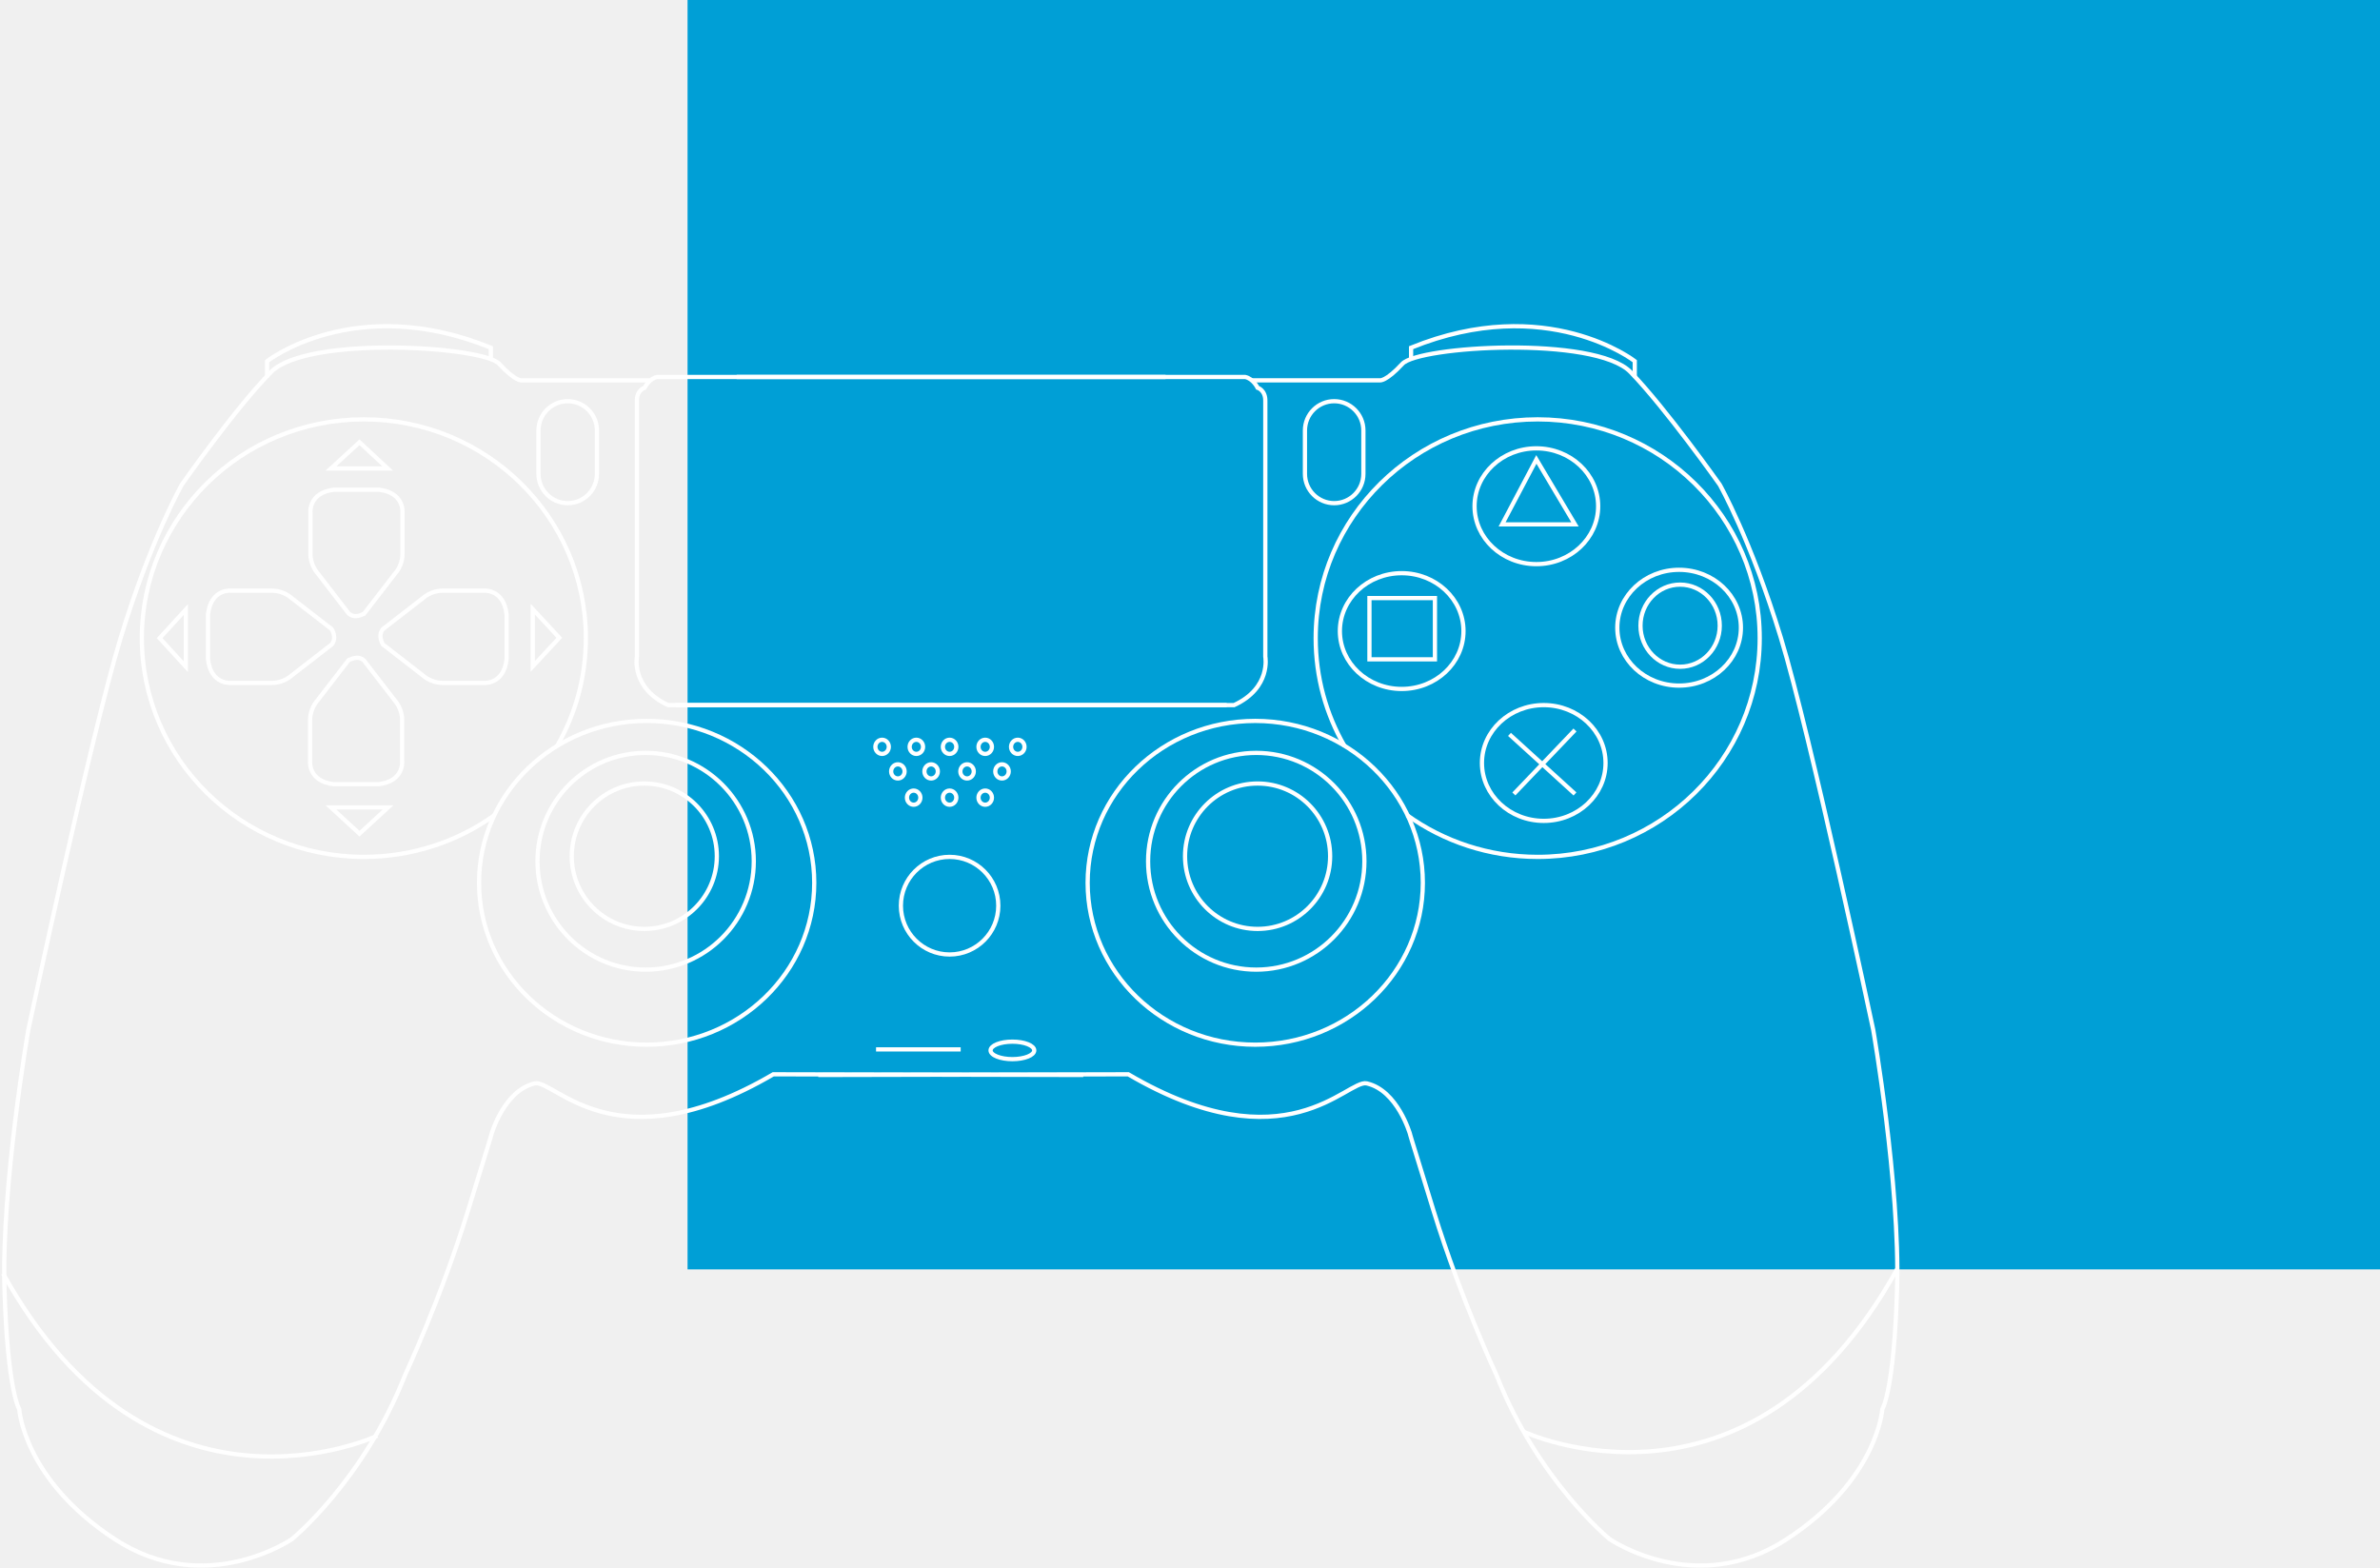
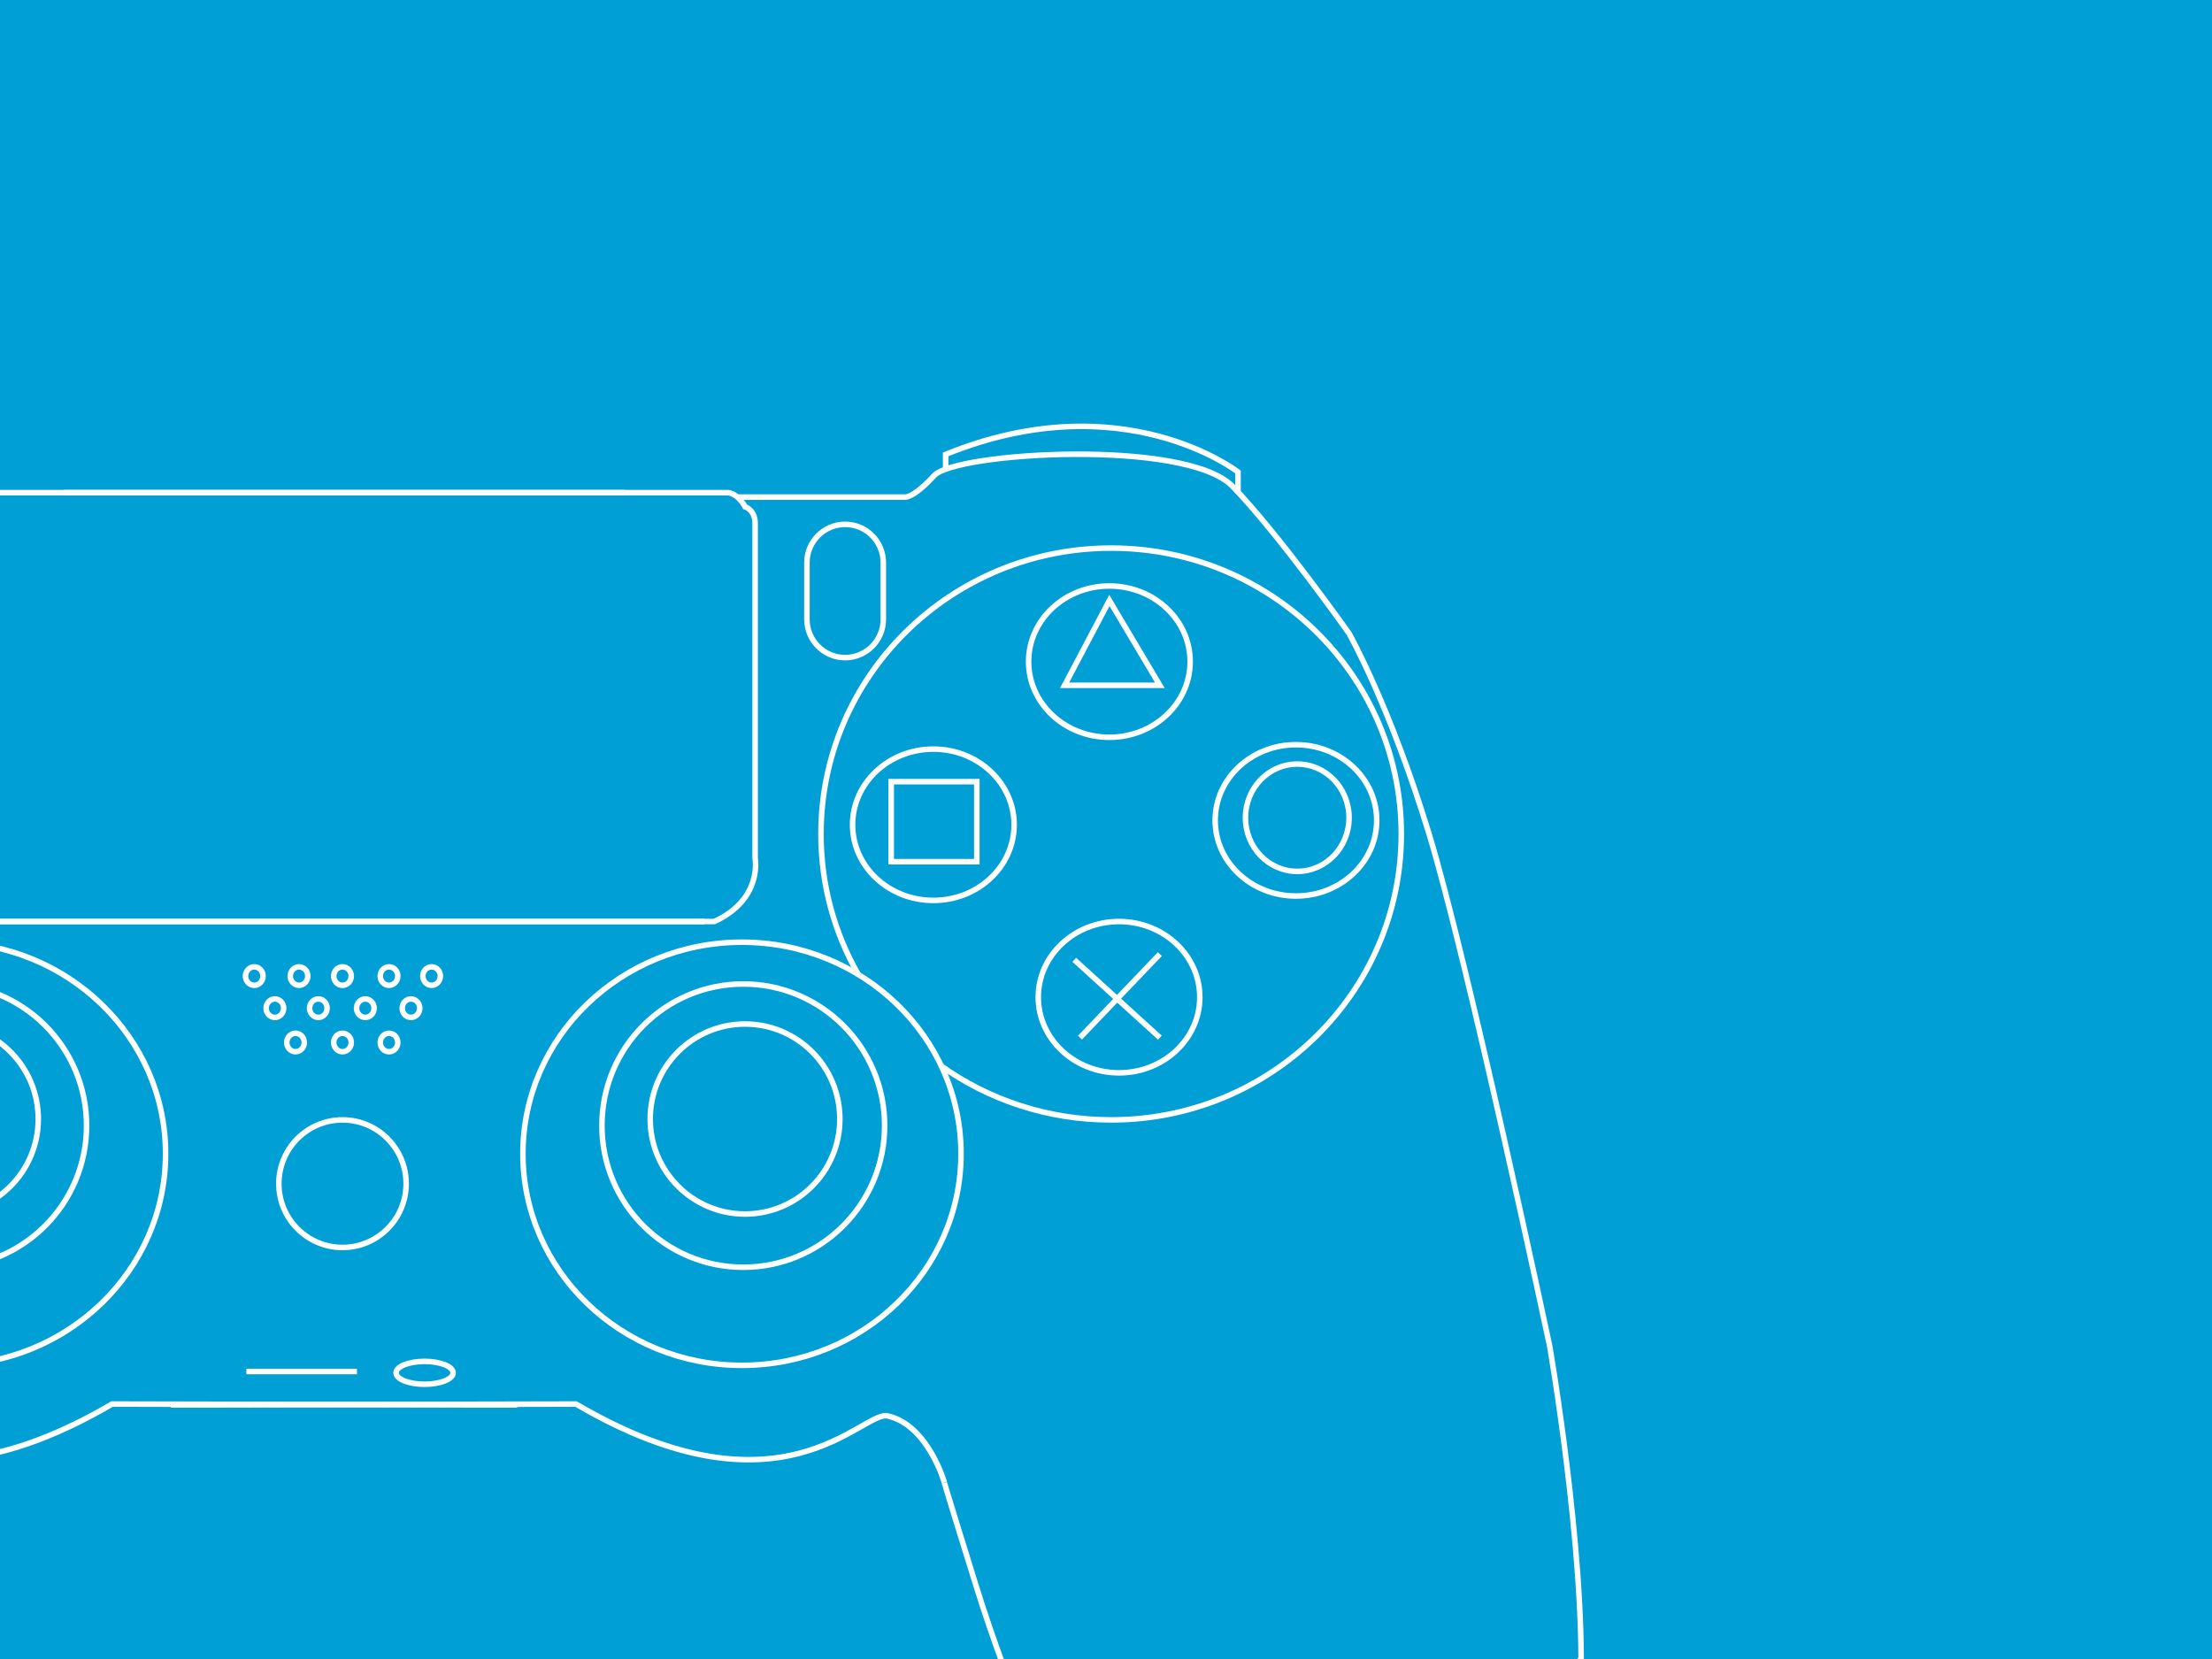
- <svg xmlns="http://www.w3.org/2000/svg" width="1125px" height="741px" viewBox="0 0 1125 741" version="1.1">
-   <defs />
+ <svg xmlns="http://www.w3.org/2000/svg" xmlns:xlink="http://www.w3.org/1999/xlink" width="800px" height="600px" viewBox="0 0 800 600" version="1.1">
+   <defs>
+     <rect id="path-1" x="-5.68434189e-14" y="0" width="800" height="600" />
+   </defs>
  <g id="Page-1" stroke="none" stroke-width="1" fill="none" fill-rule="evenodd">
-     <g id="ps-cont" transform="translate(1, 0)">
+     <g id="ps-cont">
      <g id="Page-1">
-         <g id="Group-2">
-           <rect id="Rectangle" fill="#009FD6" fill-rule="nonzero" x="324" y="0" width="800" height="600" />
-           <g id="Group" transform="translate(0, 154)" stroke="#FFFFFF" stroke-width="2">
-             <g id="Group-2" transform="translate(620.2114, 43.57642)">
-               <path d="M14.357,155.113 C5.625,140 0.703,122.661 0.703,104.049 C0.703,46.939 47.696,0.647 105.644,0.647 C163.592,0.647 210.585,46.939 210.585,104.049 C210.585,161.158 163.592,207.45 105.644,207.45 C82.624,207.45 61.191,200.132 43.886,187.724" id="Shape" />
-               <ellipse id="Oval" cx="105.009" cy="41.708" rx="29.212" ry="27.362" />
-               <polygon id="Shape" points="105.009 19.578 123.267 50.28 88.815 50.28" />
-               <ellipse id="Oval" cx="41.346" cy="100.708" rx="29.212" ry="27.362" />
-               <rect id="Rectangle-path" x="26.105" y="85.118" width="30.958" height="28.952" />
-               <ellipse id="Oval" cx="172.483" cy="99.117" rx="29.212" ry="27.362" />
-               <ellipse id="Oval" cx="172.959" cy="98.163" rx="18.734" ry="19.408" />
-               <ellipse id="Oval" cx="108.502" cy="163.067" rx="29.212" ry="27.362" />
-               <path d="M123.267,147.477 L94.372,177.702" id="Shape" />
-               <path d="M92.308,149.545 L123.267,177.702" id="Shape" />
+         <g id="ps-cont">
+           <g id="Page-1">
+             <g id="Group-2">
+               <g id="Group">
+                 <mask id="mask-2" fill="white">
+                   <use xlink:href="#path-1" />
+                 </mask>
+                 <use id="Mask" fill="#009FD6" fill-rule="nonzero" xlink:href="#path-1" />
+                 <g mask="url(#mask-2)">
+                   <g transform="translate(-324, 154)">
+                     <g id="Group-2" stroke="none" stroke-width="1" fill-rule="evenodd" transform="translate(620.2114, 43.57642)">
+                       <path d="M14.357,155.113 C5.625,140 0.703,122.661 0.703,104.049 C0.703,46.939 47.696,0.647 105.644,0.647 C163.592,0.647 210.585,46.939 210.585,104.049 C210.585,161.158 163.592,207.45 105.644,207.45 C82.624,207.45 61.191,200.132 43.886,187.724" id="Shape" stroke="#FFFFFF" stroke-width="2" />
+                       <ellipse id="Oval" stroke="#FFFFFF" stroke-width="2" cx="105.009" cy="41.708" rx="29.212" ry="27.362" />
+                       <polygon id="Shape" stroke="#FFFFFF" stroke-width="2" points="105.009 19.578 123.267 50.28 88.815 50.28" />
+                       <ellipse id="Oval" stroke="#FFFFFF" stroke-width="2" cx="41.346" cy="100.708" rx="29.212" ry="27.362" />
+                       <rect id="Rectangle-path" stroke="#FFFFFF" stroke-width="2" x="26.105" y="85.118" width="30.958" height="28.952" />
+                       <ellipse id="Oval" stroke="#FFFFFF" stroke-width="2" cx="172.483" cy="99.117" rx="29.212" ry="27.362" />
+                       <ellipse id="Oval" stroke="#FFFFFF" stroke-width="2" cx="172.959" cy="98.163" rx="18.734" ry="19.408" />
+                       <ellipse id="Oval" stroke="#FFFFFF" stroke-width="2" cx="108.502" cy="163.067" rx="29.212" ry="27.362" />
+                       <path d="M123.267,147.477 L94.372,177.702" id="Shape" stroke="#FFFFFF" stroke-width="2" />
+                       <path d="M92.308,149.545 L123.267,177.702" id="Shape" stroke="#FFFFFF" stroke-width="2" />
+                     </g>
+                     <path d="M590.75,25.771 L651.238,25.771 C651.238,25.771 654.096,26.407 661.875,17.976 C669.654,9.545 752.686,4.613 769.674,21.794 C786.502,39.133 811.904,75.085 811.904,75.085 C811.904,75.085 826.669,101.174 840.799,147.466 C854.928,193.758 884.458,332.792 884.458,332.792 C884.458,332.792 897.159,406.128 895.73,454.965 C894.301,503.802 888.744,512.074 888.744,512.074 C888.744,512.074 886.681,545.321 843.656,573.478 C800.632,601.635 759.83,573.478 759.83,573.478 C759.83,573.478 726.014,545.958 706.328,495.848 C706.328,495.848 689.499,459.896 676.798,418.854 C664.098,377.971 665.526,382.107 665.526,382.107 C665.526,382.107 659.652,361.427 645.046,358.086 C635.838,356.018 606.944,397.537 532.326,353.791 L385.789,354.109" id="Shape" stroke="#FFFFFF" stroke-width="2" />
+                     <path d="M666.003,15.749 L666.003,10.34 C730.142,-15.749 771.738,16.703 771.738,16.703 L771.738,24.339" id="Shape" stroke="#FFFFFF" stroke-width="2" />
+                     <path d="M643.459,69.995 C643.459,77.63 637.267,83.834 629.646,83.834 L629.646,83.834 C622.026,83.834 615.834,77.63 615.834,69.995 L615.834,49.473 C615.834,41.838 622.026,35.634 629.646,35.634 L629.646,35.634 C637.267,35.634 643.459,41.838 643.459,49.473 L643.459,69.995 Z" id="Shape" stroke="#FFFFFF" stroke-width="2" />
+                     <ellipse id="Oval" stroke="#FFFFFF" stroke-width="2" cx="592.338" cy="263.275" rx="79.222" ry="76.517" />
+                     <ellipse id="Oval" stroke="#FFFFFF" stroke-width="2" cx="592.814" cy="253.094" rx="51.121" ry="51.223" />
+                     <ellipse id="Oval" stroke="#FFFFFF" stroke-width="2" cx="593.449" cy="250.708" rx="34.292" ry="34.361" />
+                     <path d="M306.091,25.771 L245.603,25.771 C245.603,25.771 242.746,26.407 234.966,17.976 C227.187,9.545 144.155,4.613 127.168,21.794 C110.18,38.974 84.937,75.085 84.937,75.085 C84.937,75.085 70.172,101.174 56.043,147.466 C41.913,193.758 12.383,332.792 12.383,332.792 C12.383,332.792 -0.318,406.128 1.111,454.965 C2.54,503.643 8.097,512.074 8.097,512.074 C8.097,512.074 10.161,545.321 53.185,573.478 C96.209,601.635 137.011,573.478 137.011,573.478 C137.011,573.478 170.827,545.958 190.513,495.848 C190.513,495.848 207.342,459.896 220.043,418.854 C232.744,377.971 231.315,382.107 231.315,382.107 C231.315,382.107 237.189,361.427 251.795,358.086 C261.003,356.018 289.898,397.537 364.515,353.791 L511.052,354.109" id="Shape" stroke="#FFFFFF" stroke-width="2" />
+                     <ellipse id="Oval" stroke="#FFFFFF" stroke-width="2" cx="304.662" cy="263.275" rx="79.222" ry="76.517" />
+                     <ellipse id="Oval" stroke="#FFFFFF" stroke-width="2" cx="304.186" cy="253.094" rx="51.121" ry="51.223" />
+                     <ellipse id="Oval" stroke="#FFFFFF" stroke-width="2" cx="303.551" cy="250.708" rx="34.292" ry="34.361" />
+                     <path d="M318.157,179.282 L582.336,179.282 C599.958,171.169 597.1,156.374 597.1,156.374 L597.1,52.973 L597.1,35.634 C597.259,30.384 593.449,29.27 593.449,29.27 C593.449,29.27 591.385,24.975 587.575,24.18 L347.21,24.18" id="Shape" stroke="#FFFFFF" stroke-width="2" />
+                     <path d="M578.843,179.282 L314.823,179.282 C297.201,171.169 300.058,156.374 300.058,156.374 L300.058,52.973 L300.058,35.634 C299.9,30.384 303.71,29.27 303.71,29.27 C303.71,29.27 305.774,24.975 309.584,24.18 L549.948,24.18" id="Shape" stroke="#FFFFFF" stroke-width="2" />
+                     <ellipse id="Oval" stroke="#FFFFFF" stroke-width="2" cx="480.093" cy="199.007" rx="3.175" ry="3.341" />
+                     <ellipse id="Oval" stroke="#FFFFFF" stroke-width="2" cx="472.632" cy="210.62" rx="3.175" ry="3.341" />
+                     <ellipse id="Oval" stroke="#FFFFFF" stroke-width="2" cx="464.694" cy="223.028" rx="3.175" ry="3.341" />
+                     <ellipse id="Oval" stroke="#FFFFFF" stroke-width="2" cx="456.121" cy="210.62" rx="3.175" ry="3.341" />
+                     <ellipse id="Oval" stroke="#FFFFFF" stroke-width="2" cx="464.694" cy="199.007" rx="3.175" ry="3.341" />
+                     <ellipse id="Oval" stroke="#FFFFFF" stroke-width="2" cx="447.865" cy="223.028" rx="3.175" ry="3.341" />
+                     <ellipse id="Oval" stroke="#FFFFFF" stroke-width="2" cx="439.133" cy="210.62" rx="3.175" ry="3.341" />
+                     <ellipse id="Oval" stroke="#FFFFFF" stroke-width="2" cx="447.865" cy="199.007" rx="3.175" ry="3.341" />
+                     <ellipse id="Oval" stroke="#FFFFFF" stroke-width="2" cx="423.416" cy="210.62" rx="3.175" ry="3.341" />
+                     <ellipse id="Oval" stroke="#FFFFFF" stroke-width="2" cx="432.148" cy="199.007" rx="3.175" ry="3.341" />
+                     <ellipse id="Oval" stroke="#FFFFFF" stroke-width="2" cx="415.954" cy="199.007" rx="3.175" ry="3.341" />
+                     <ellipse id="Oval" stroke="#FFFFFF" stroke-width="2" cx="430.878" cy="223.028" rx="3.175" ry="3.341" />
+                     <ellipse id="Oval" stroke="#FFFFFF" stroke-width="2" cx="447.865" cy="274.092" rx="23.02" ry="23.066" />
+                     <ellipse id="Oval" stroke="#FFFFFF" stroke-width="2" cx="477.553" cy="342.496" rx="10.319" ry="4.136" />
+                     <path d="M453.104,342.019 L413.096,342.019" id="Shape" stroke="#FFFFFF" stroke-width="2" />
+                     <path d="M718.87,522.573 C718.87,522.573 825.399,572.842 895.73,445.897" id="Shape" stroke="#FFFFFF" stroke-width="2" />
+                   </g>
+                 </g>
+               </g>
            </g>
-             <path d="M590.75,25.771 L651.238,25.771 C651.238,25.771 654.096,26.407 661.875,17.976 C669.654,9.545 752.686,4.613 769.674,21.794 C786.502,39.133 811.904,75.085 811.904,75.085 C811.904,75.085 826.669,101.174 840.799,147.466 C854.928,193.758 884.458,332.792 884.458,332.792 C884.458,332.792 897.159,406.128 895.73,454.965 C894.301,503.802 888.744,512.074 888.744,512.074 C888.744,512.074 886.681,545.321 843.656,573.478 C800.632,601.635 759.83,573.478 759.83,573.478 C759.83,573.478 726.014,545.958 706.328,495.848 C706.328,495.848 689.499,459.896 676.798,418.854 C664.098,377.971 665.526,382.107 665.526,382.107 C665.526,382.107 659.652,361.427 645.046,358.086 C635.838,356.018 606.944,397.537 532.326,353.791 L385.789,354.109" id="Shape" />
-             <path d="M666.003,15.749 L666.003,10.34 C730.142,-15.749 771.738,16.703 771.738,16.703 L771.738,24.339" id="Shape" />
-             <path d="M643.459,69.995 C643.459,77.63 637.267,83.834 629.646,83.834 L629.646,83.834 C622.026,83.834 615.834,77.63 615.834,69.995 L615.834,49.473 C615.834,41.838 622.026,35.634 629.646,35.634 L629.646,35.634 C637.267,35.634 643.459,41.838 643.459,49.473 L643.459,69.995 Z" id="Shape" />
-             <ellipse id="Oval" cx="592.338" cy="263.275" rx="79.222" ry="76.517" />
-             <ellipse id="Oval" cx="592.814" cy="253.094" rx="51.121" ry="51.223" />
-             <ellipse id="Oval" cx="593.449" cy="250.708" rx="34.292" ry="34.361" />
-             <path d="M262.273,198.689 C271.005,183.577 275.927,166.237 275.927,147.625 C275.927,90.516 228.933,44.224 170.986,44.224 C113.038,44.224 66.045,90.516 66.045,147.625 C66.045,204.734 113.038,251.026 170.986,251.026 C194.006,251.026 215.439,243.708 232.744,231.3" id="Shape" />
-             <path d="M306.091,25.771 L245.603,25.771 C245.603,25.771 242.746,26.407 234.966,17.976 C227.187,9.545 144.155,4.613 127.168,21.794 C110.18,38.974 84.937,75.085 84.937,75.085 C84.937,75.085 70.172,101.174 56.043,147.466 C41.913,193.758 12.383,332.792 12.383,332.792 C12.383,332.792 -0.318,406.128 1.111,454.965 C2.54,503.643 8.097,512.074 8.097,512.074 C8.097,512.074 10.161,545.321 53.185,573.478 C96.209,601.635 137.011,573.478 137.011,573.478 C137.011,573.478 170.827,545.958 190.513,495.848 C190.513,495.848 207.342,459.896 220.043,418.854 C232.744,377.971 231.315,382.107 231.315,382.107 C231.315,382.107 237.189,361.427 251.795,358.086 C261.003,356.018 289.898,397.537 364.515,353.791 L511.052,354.109" id="Shape" />
-             <path d="M230.997,15.749 L230.997,10.34 C166.858,-15.749 125.262,16.703 125.262,16.703 L125.262,24.339" id="Shape" />
-             <path d="M253.541,69.995 C253.541,77.63 259.733,83.834 267.354,83.834 L267.354,83.834 C274.974,83.834 281.166,77.63 281.166,69.995 L281.166,49.473 C281.166,41.838 274.974,35.634 267.354,35.634 L267.354,35.634 C259.733,35.634 253.541,41.838 253.541,49.473 L253.541,69.995 Z" id="Shape" />
-             <ellipse id="Oval" cx="304.662" cy="263.275" rx="79.222" ry="76.517" />
-             <ellipse id="Oval" cx="304.186" cy="253.094" rx="51.121" ry="51.223" />
-             <ellipse id="Oval" cx="303.551" cy="250.708" rx="34.292" ry="34.361" />
-             <path d="M318.157,179.282 L582.336,179.282 C599.958,171.169 597.1,156.374 597.1,156.374 L597.1,52.973 L597.1,35.634 C597.259,30.384 593.449,29.27 593.449,29.27 C593.449,29.27 591.385,24.975 587.575,24.18 L347.21,24.18" id="Shape" />
-             <path d="M578.843,179.282 L314.823,179.282 C297.201,171.169 300.058,156.374 300.058,156.374 L300.058,52.973 L300.058,35.634 C299.9,30.384 303.71,29.27 303.71,29.27 C303.71,29.27 305.774,24.975 309.584,24.18 L549.948,24.18" id="Shape" />
-             <ellipse id="Oval" cx="480.093" cy="199.007" rx="3.175" ry="3.341" />
-             <ellipse id="Oval" cx="472.632" cy="210.62" rx="3.175" ry="3.341" />
-             <ellipse id="Oval" cx="464.694" cy="223.028" rx="3.175" ry="3.341" />
-             <ellipse id="Oval" cx="456.121" cy="210.62" rx="3.175" ry="3.341" />
-             <ellipse id="Oval" cx="464.694" cy="199.007" rx="3.175" ry="3.341" />
-             <ellipse id="Oval" cx="447.865" cy="223.028" rx="3.175" ry="3.341" />
-             <ellipse id="Oval" cx="439.133" cy="210.62" rx="3.175" ry="3.341" />
-             <ellipse id="Oval" cx="447.865" cy="199.007" rx="3.175" ry="3.341" />
-             <ellipse id="Oval" cx="423.416" cy="210.62" rx="3.175" ry="3.341" />
-             <ellipse id="Oval" cx="432.148" cy="199.007" rx="3.175" ry="3.341" />
-             <ellipse id="Oval" cx="415.954" cy="199.007" rx="3.175" ry="3.341" />
-             <ellipse id="Oval" cx="430.878" cy="223.028" rx="3.175" ry="3.341" />
-             <ellipse id="Oval" cx="447.865" cy="274.092" rx="23.02" ry="23.066" />
-             <ellipse id="Oval" cx="477.553" cy="342.496" rx="10.319" ry="4.136" />
-             <path d="M453.104,342.019 L413.096,342.019" id="Shape" />
-             <path d="M163.841,136.012 L149.235,117.082 C149.235,117.082 145.743,113.423 145.743,107.855 L145.743,88.289 C145.743,88.289 144.79,78.903 156.856,77.471 L178.13,77.471 C190.196,78.903 189.243,88.289 189.243,88.289 L189.243,107.855 C189.243,113.582 185.75,117.082 185.75,117.082 L171.144,136.012 C170.986,136.012 167.017,138.717 163.841,136.012 Z" id="Shape" />
-             <path d="M170.986,158.124 L185.592,177.054 C185.592,177.054 189.084,180.713 189.084,186.281 L189.084,205.848 C189.084,205.848 190.037,215.233 177.971,216.665 L156.697,216.665 C144.631,215.233 145.584,205.848 145.584,205.848 L145.584,186.281 C145.584,180.713 149.077,177.054 149.077,177.054 L163.683,158.124 C163.841,158.124 167.969,155.42 170.986,158.124 Z" id="Shape" />
-             <path d="M155.745,150.647 L136.852,165.283 C136.852,165.283 133.201,168.782 127.644,168.782 L108.116,168.782 C108.116,168.782 98.749,169.737 97.321,157.647 L97.321,136.33 C98.749,124.24 108.116,125.195 108.116,125.195 L127.644,125.195 C133.201,125.195 136.852,128.695 136.852,128.695 L155.745,143.33 C155.745,143.33 158.444,147.466 155.745,150.647 Z" id="Shape" />
-             <path d="M180.035,143.33 L198.928,128.695 C198.928,128.695 202.579,125.195 208.136,125.195 L227.663,125.195 C227.663,125.195 237.03,124.24 238.459,136.33 L238.459,157.647 C237.03,169.737 227.663,168.782 227.663,168.782 L208.136,168.782 C202.579,168.782 198.928,165.283 198.928,165.283 L180.035,150.647 C180.035,150.647 177.336,146.511 180.035,143.33 Z" id="Shape" />
-             <polygon id="Shape" points="155.427 67.449 182.258 67.449 168.922 55.041" />
-             <polygon id="Shape" points="182.416 227.641 155.427 227.641 168.922 240.05" />
-             <polygon id="Shape" points="86.842 161.147 86.842 134.103 74.459 147.625" />
-             <polygon id="Shape" points="250.842 133.944 250.842 160.988 263.385 147.466" />
-             <path d="M718.87,522.573 C718.87,522.573 825.399,572.842 895.73,445.897" id="Shape" />
-             <path d="M177.336,524.641 C177.336,524.641 70.807,574.91 0.476,447.965" id="Shape" />
          </g>
        </g>
      </g>
    </g>
  </g>
</svg>
